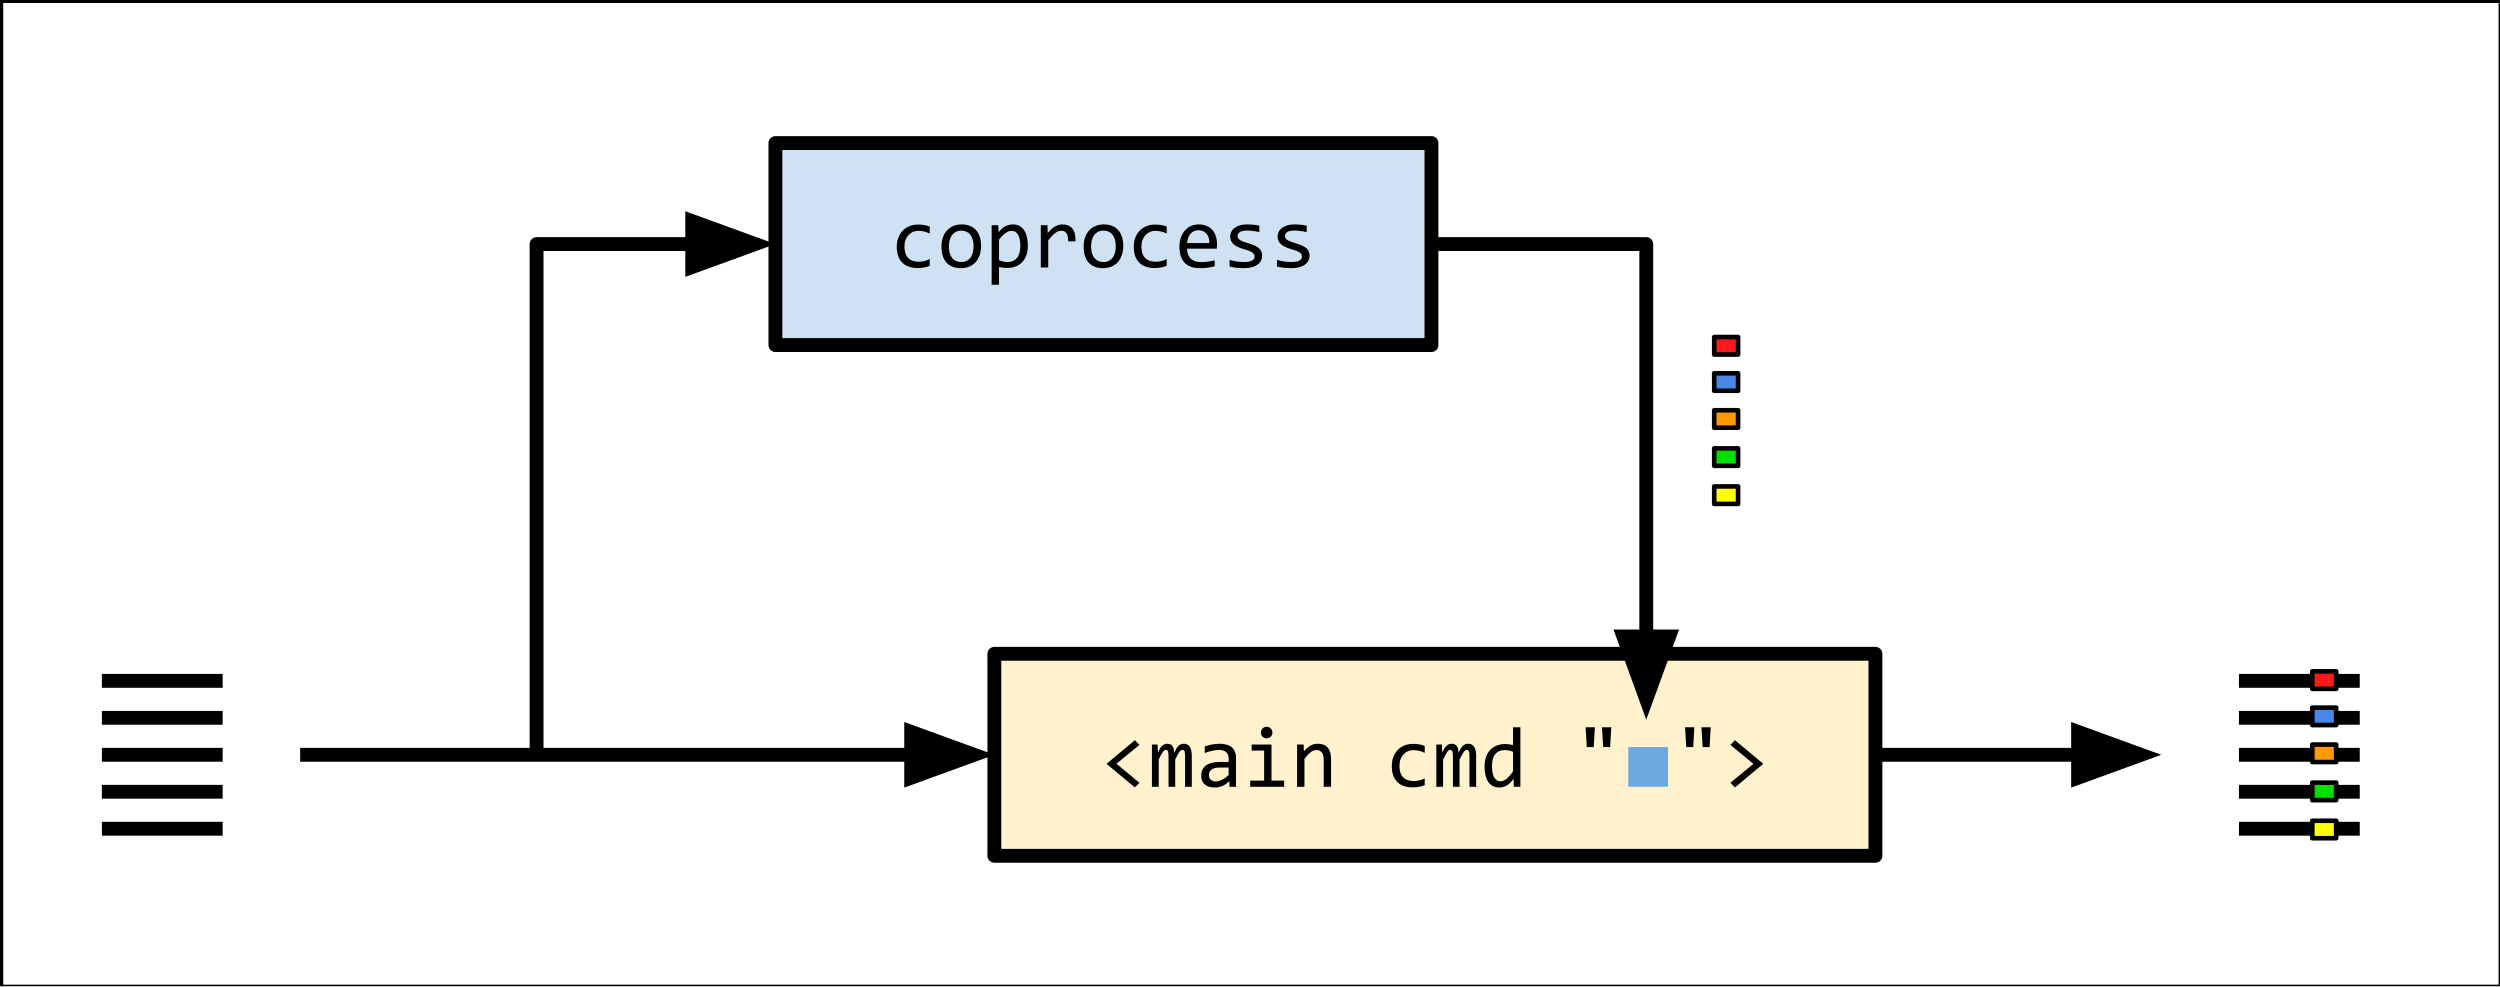
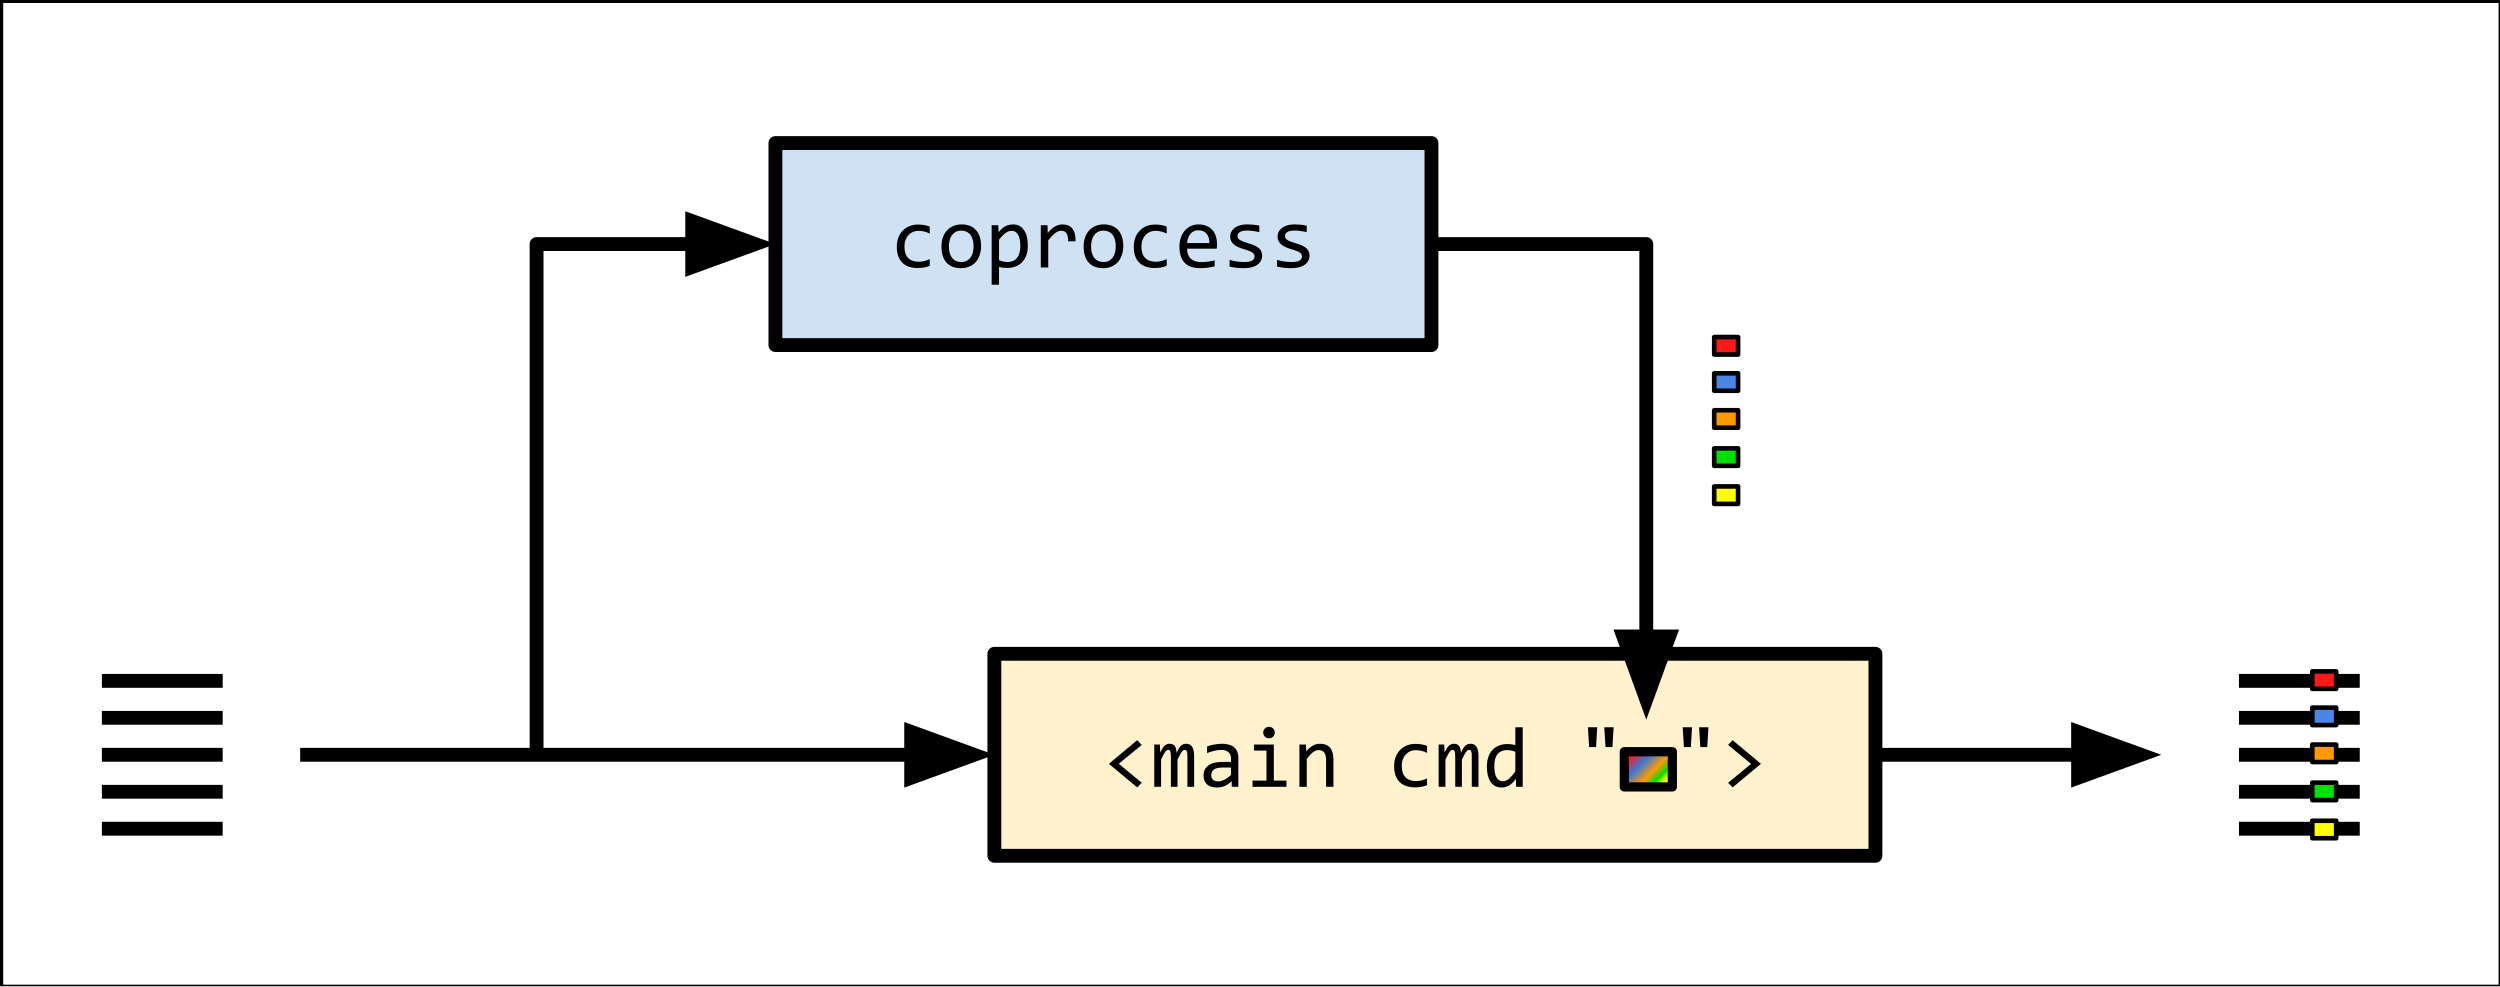
<svg xmlns="http://www.w3.org/2000/svg" version="1.1" viewBox="0.0 0.0 541.045 213.433" fill="none" stroke="none" stroke-linecap="square" stroke-miterlimit="10">
  <clipPath id="p.0">
    <path d="m0 0l541.045 0l0 213.433l-541.045 0l0 -213.433z" clip-rule="nonzero" />
  </clipPath>
  <g clip-path="url(#p.0)">
    <path fill="#000000" fill-opacity="0.0" d="m0 0l541.045 0l0 213.433l-541.045 0z" fill-rule="evenodd" />
    <path fill="#ffffff" d="m0.197 0.155l541.039 0l0 213.449l-541.039 0z" fill-rule="evenodd" />
    <path stroke="#000000" stroke-width="1.0" stroke-linejoin="round" stroke-linecap="butt" d="m0.197 0.155l541.039 0l0 213.449l-541.039 0z" fill-rule="evenodd" />
    <path fill="#000000" fill-opacity="0.0" d="m64.962 163.352l150.236 0" fill-rule="evenodd" />
    <path stroke="#000000" stroke-width="3.0" stroke-linejoin="round" stroke-linecap="butt" d="m64.962 163.352l132.236 0" fill-rule="evenodd" />
    <path fill="#000000" stroke="#000000" stroke-width="3.0" stroke-linecap="butt" d="m197.198 168.307l13.614 -4.955l-13.614 -4.955z" fill-rule="evenodd" />
    <path fill="#cfe2f3" d="m167.811 30.961l141.984 0l0 43.717l-141.984 0z" fill-rule="evenodd" />
    <path stroke="#000000" stroke-width="3.0" stroke-linejoin="round" stroke-linecap="butt" d="m167.811 30.961l141.984 0l0 43.717l-141.984 0z" fill-rule="evenodd" />
    <path fill="#000000" d="m201.208 57.537q-0.625 0.25 -1.281 0.359q-0.641 0.109 -1.328 0.109q-2.172 0 -3.344 -1.172q-1.172 -1.172 -1.172 -3.438q0 -1.078 0.328 -1.953q0.344 -0.891 0.953 -1.516q0.609 -0.641 1.453 -0.984q0.859 -0.344 1.875 -0.344q0.719 0 1.328 0.109q0.625 0.094 1.188 0.328l0 1.516q-0.594 -0.312 -1.219 -0.453q-0.609 -0.141 -1.266 -0.141q-0.609 0 -1.156 0.234q-0.531 0.234 -0.938 0.672q-0.406 0.422 -0.656 1.062q-0.234 0.625 -0.234 1.422q0 1.656 0.797 2.484q0.812 0.812 2.25 0.812q0.641 0 1.25 -0.141q0.609 -0.141 1.172 -0.438l0 1.469zm11.117 -4.297q0 1.062 -0.312 1.953q-0.297 0.891 -0.859 1.531q-0.562 0.625 -1.375 0.969q-0.812 0.344 -1.844 0.344q-0.984 0 -1.766 -0.297q-0.766 -0.312 -1.312 -0.891q-0.547 -0.594 -0.828 -1.469q-0.281 -0.875 -0.281 -2.016q0 -1.062 0.297 -1.938q0.297 -0.891 0.859 -1.516q0.562 -0.641 1.375 -0.984q0.812 -0.359 1.844 -0.359q0.984 0 1.766 0.312q0.781 0.297 1.312 0.891q0.547 0.578 0.828 1.453q0.297 0.875 0.297 2.016zm-1.625 0.062q0 -0.844 -0.188 -1.469q-0.188 -0.641 -0.531 -1.062q-0.344 -0.422 -0.844 -0.641q-0.5 -0.219 -1.109 -0.219q-0.703 0 -1.219 0.281q-0.5 0.281 -0.828 0.75q-0.312 0.453 -0.469 1.078q-0.156 0.609 -0.156 1.281q0 0.859 0.188 1.5q0.188 0.625 0.531 1.047q0.359 0.422 0.844 0.641q0.5 0.219 1.109 0.219q0.719 0 1.219 -0.281q0.5 -0.281 0.828 -0.734q0.328 -0.469 0.469 -1.078q0.156 -0.625 0.156 -1.312zm11.742 -0.156q0 1.219 -0.344 2.141q-0.344 0.906 -0.953 1.516q-0.594 0.594 -1.422 0.891q-0.812 0.297 -1.766 0.297q-0.438 0 -0.875 -0.047q-0.438 -0.047 -0.875 -0.156l0 3.828l-1.594 0l0 -12.875l1.422 0l0.094 1.531q0.688 -0.938 1.453 -1.312q0.781 -0.391 1.688 -0.391q0.781 0 1.375 0.328q0.594 0.328 0.984 0.938q0.406 0.594 0.609 1.438q0.203 0.828 0.203 1.875zm-1.625 0.062q0 -0.719 -0.109 -1.312q-0.109 -0.609 -0.344 -1.031q-0.219 -0.422 -0.578 -0.656q-0.344 -0.25 -0.844 -0.25q-0.297 0 -0.609 0.094q-0.312 0.094 -0.641 0.328q-0.328 0.219 -0.703 0.594q-0.359 0.359 -0.781 0.906l0 4.438q0.438 0.172 0.922 0.281q0.484 0.109 0.938 0.109q1.281 0 2.016 -0.875q0.734 -0.875 0.734 -2.625zm4.429 -4.469l1.453 0l0.047 1.688q0.812 -0.984 1.594 -1.422q0.797 -0.438 1.594 -0.438q1.422 0 2.156 0.922q0.734 0.922 0.672 2.734l-1.594 0q0.016 -1.203 -0.359 -1.734q-0.375 -0.547 -1.109 -0.547q-0.312 0 -0.641 0.109q-0.328 0.109 -0.672 0.359q-0.328 0.25 -0.719 0.641q-0.375 0.391 -0.812 0.953l0 5.875l-1.609 0l0 -9.141zm17.851 4.5q0 1.062 -0.312 1.953q-0.297 0.891 -0.859 1.531q-0.562 0.625 -1.375 0.969q-0.812 0.344 -1.844 0.344q-0.984 0 -1.766 -0.297q-0.766 -0.312 -1.312 -0.891q-0.547 -0.594 -0.828 -1.469q-0.281 -0.875 -0.281 -2.016q0 -1.062 0.297 -1.938q0.297 -0.891 0.859 -1.516q0.562 -0.641 1.375 -0.984q0.812 -0.359 1.844 -0.359q0.984 0 1.766 0.312q0.781 0.297 1.312 0.891q0.547 0.578 0.828 1.453q0.297 0.875 0.297 2.016zm-1.625 0.062q0 -0.844 -0.188 -1.469q-0.188 -0.641 -0.531 -1.062q-0.344 -0.422 -0.844 -0.641q-0.5 -0.219 -1.109 -0.219q-0.703 0 -1.219 0.281q-0.5 0.281 -0.828 0.75q-0.312 0.453 -0.469 1.078q-0.156 0.609 -0.156 1.281q0 0.859 0.188 1.5q0.188 0.625 0.531 1.047q0.359 0.422 0.844 0.641q0.5 0.219 1.109 0.219q0.719 0 1.219 -0.281q0.5 -0.281 0.828 -0.734q0.328 -0.469 0.469 -1.078q0.156 -0.625 0.156 -1.312zm11.023 4.234q-0.625 0.25 -1.281 0.359q-0.641 0.109 -1.328 0.109q-2.172 0 -3.344 -1.172q-1.172 -1.172 -1.172 -3.438q0 -1.078 0.328 -1.953q0.344 -0.891 0.953 -1.516q0.609 -0.641 1.453 -0.984q0.859 -0.344 1.875 -0.344q0.719 0 1.328 0.109q0.625 0.094 1.188 0.328l0 1.516q-0.594 -0.312 -1.219 -0.453q-0.609 -0.141 -1.266 -0.141q-0.609 0 -1.156 0.234q-0.531 0.234 -0.938 0.672q-0.406 0.422 -0.656 1.062q-0.234 0.625 -0.234 1.422q0 1.656 0.797 2.484q0.812 0.812 2.25 0.812q0.641 0 1.25 -0.141q0.609 -0.141 1.172 -0.438l0 1.469zm10.882 -4.719q0 0.344 -0.016 0.578q0 0.219 -0.031 0.422l-6.422 0q0 1.406 0.781 2.156q0.797 0.75 2.266 0.75q0.406 0 0.797 -0.031q0.406 -0.031 0.781 -0.078q0.375 -0.062 0.719 -0.125q0.344 -0.078 0.625 -0.156l0 1.297q-0.641 0.188 -1.469 0.297q-0.812 0.109 -1.688 0.109q-1.172 0 -2.016 -0.312q-0.844 -0.312 -1.391 -0.922q-0.547 -0.609 -0.812 -1.484q-0.25 -0.875 -0.25 -2.0q0 -0.953 0.281 -1.812q0.281 -0.859 0.812 -1.516q0.531 -0.656 1.297 -1.031q0.781 -0.391 1.766 -0.391q0.953 0 1.688 0.312q0.75 0.297 1.25 0.844q0.5 0.547 0.766 1.344q0.266 0.781 0.266 1.75zm-1.656 -0.219q0.031 -0.609 -0.125 -1.109q-0.141 -0.516 -0.453 -0.875q-0.297 -0.375 -0.75 -0.578q-0.453 -0.203 -1.062 -0.203q-0.516 0 -0.953 0.203q-0.422 0.203 -0.734 0.562q-0.297 0.359 -0.5 0.875q-0.188 0.516 -0.234 1.125l4.812 0zm11.429 2.781q0 0.484 -0.172 0.875q-0.156 0.375 -0.438 0.672q-0.281 0.297 -0.656 0.516q-0.375 0.203 -0.797 0.344q-0.422 0.125 -0.875 0.188q-0.453 0.062 -0.875 0.062q-0.922 0 -1.703 -0.078q-0.781 -0.078 -1.531 -0.266l0 -1.453q0.797 0.234 1.594 0.359q0.797 0.109 1.578 0.109q1.141 0 1.688 -0.312q0.547 -0.312 0.547 -0.891q0 -0.234 -0.094 -0.422q-0.078 -0.203 -0.312 -0.375q-0.219 -0.188 -0.703 -0.375q-0.484 -0.203 -1.312 -0.438q-0.609 -0.188 -1.141 -0.422q-0.516 -0.234 -0.906 -0.547q-0.375 -0.328 -0.594 -0.75q-0.219 -0.422 -0.219 -1.016q0 -0.375 0.172 -0.828q0.172 -0.453 0.594 -0.844q0.438 -0.406 1.172 -0.656q0.734 -0.266 1.812 -0.266q0.547 0 1.203 0.062q0.656 0.062 1.359 0.203l0 1.406q-0.75 -0.172 -1.422 -0.25q-0.656 -0.094 -1.156 -0.094q-0.594 0 -1.0 0.094q-0.391 0.078 -0.656 0.25q-0.25 0.156 -0.359 0.375q-0.109 0.203 -0.109 0.453q0 0.25 0.094 0.453q0.109 0.188 0.359 0.375q0.266 0.188 0.719 0.375q0.469 0.188 1.219 0.406q0.812 0.234 1.359 0.5q0.562 0.25 0.906 0.578q0.359 0.312 0.5 0.719q0.156 0.406 0.156 0.906zm10.257 0q0 0.484 -0.172 0.875q-0.156 0.375 -0.438 0.672q-0.281 0.297 -0.656 0.516q-0.375 0.203 -0.797 0.344q-0.422 0.125 -0.875 0.188q-0.453 0.062 -0.875 0.062q-0.922 0 -1.703 -0.078q-0.781 -0.078 -1.531 -0.266l0 -1.453q0.797 0.234 1.594 0.359q0.797 0.109 1.578 0.109q1.141 0 1.688 -0.312q0.547 -0.312 0.547 -0.891q0 -0.234 -0.094 -0.422q-0.078 -0.203 -0.312 -0.375q-0.219 -0.188 -0.703 -0.375q-0.484 -0.203 -1.312 -0.438q-0.609 -0.188 -1.141 -0.422q-0.516 -0.234 -0.906 -0.547q-0.375 -0.328 -0.594 -0.75q-0.219 -0.422 -0.219 -1.016q0 -0.375 0.172 -0.828q0.172 -0.453 0.594 -0.844q0.438 -0.406 1.172 -0.656q0.734 -0.266 1.812 -0.266q0.547 0 1.203 0.062q0.656 0.062 1.359 0.203l0 1.406q-0.75 -0.172 -1.422 -0.25q-0.656 -0.094 -1.156 -0.094q-0.594 0 -1.0 0.094q-0.391 0.078 -0.656 0.25q-0.25 0.156 -0.359 0.375q-0.109 0.203 -0.109 0.453q0 0.25 0.094 0.453q0.109 0.188 0.359 0.375q0.266 0.188 0.719 0.375q0.469 0.188 1.219 0.406q0.812 0.234 1.359 0.5q0.562 0.25 0.906 0.578q0.359 0.312 0.5 0.719q0.156 0.406 0.156 0.906z" fill-rule="nonzero" />
    <path fill="#000000" fill-opacity="0.0" d="m405.877 163.353l61.858 0" fill-rule="evenodd" />
    <path stroke="#000000" stroke-width="3.0" stroke-linejoin="round" stroke-linecap="butt" d="m405.877 163.353l43.858 0" fill-rule="evenodd" />
    <path fill="#000000" stroke="#000000" stroke-width="3.0" stroke-linecap="butt" d="m449.735 168.308l13.614 -4.955l-13.614 -4.955z" fill-rule="evenodd" />
    <path fill="#000000" fill-opacity="0.0" d="m116.126 163.654l0 -110.835l51.685 0" fill-rule="evenodd" />
    <path stroke="#000000" stroke-width="3.0" stroke-linejoin="round" stroke-linecap="butt" d="m116.126 163.654l0 -110.835l33.685 0" fill-rule="evenodd" />
    <path fill="#000000" stroke="#000000" stroke-width="3.0" stroke-linecap="butt" d="m149.811 57.774l13.614 -4.955l-13.614 -4.955z" fill-rule="evenodd" />
    <path fill="#fff2cc" d="m215.198 141.493l190.677 0l0 43.717l-190.677 0z" fill-rule="evenodd" />
    <path stroke="#000000" stroke-width="3.0" stroke-linejoin="round" stroke-linecap="butt" d="m215.198 141.493l190.677 0l0 43.717l-190.677 0z" fill-rule="evenodd" />
-     <path fill="#000000" d="m246.59 169.412l-0.984 1.0l-6.125 -5.109l6.125 -5.109l0.984 1.016l-4.969 4.078l4.969 4.125zm9.882 0.859l0 -6.562q0 -0.438 -0.031 -0.703q-0.031 -0.281 -0.109 -0.438q-0.062 -0.156 -0.172 -0.219q-0.109 -0.062 -0.25 -0.062q-0.188 0 -0.344 0.109q-0.156 0.109 -0.344 0.359q-0.172 0.234 -0.391 0.641q-0.203 0.406 -0.5 1.0l0 5.875l-1.438 0l0 -6.391q0 -0.5 -0.031 -0.812q-0.031 -0.312 -0.109 -0.484q-0.062 -0.172 -0.172 -0.234q-0.109 -0.062 -0.266 -0.062q-0.172 0 -0.312 0.094q-0.141 0.078 -0.328 0.328q-0.172 0.234 -0.391 0.641q-0.219 0.406 -0.516 1.047l0 5.875l-1.469 0l0 -9.141l1.219 0l0.078 1.734q0.234 -0.516 0.453 -0.875q0.219 -0.375 0.453 -0.594q0.25 -0.219 0.516 -0.328q0.266 -0.109 0.594 -0.109q0.734 0 1.109 0.484q0.391 0.484 0.391 1.5q0.219 -0.484 0.422 -0.844q0.219 -0.375 0.453 -0.625q0.25 -0.25 0.531 -0.375q0.297 -0.141 0.688 -0.141q1.719 0 1.719 2.656l0 6.656l-1.453 0zm9.601 0l-0.031 -1.234q-0.75 0.75 -1.516 1.078q-0.766 0.312 -1.625 0.312q-0.781 0 -1.344 -0.188q-0.547 -0.203 -0.906 -0.547q-0.359 -0.359 -0.531 -0.828q-0.156 -0.484 -0.156 -1.031q0 -1.375 1.016 -2.156q1.031 -0.781 3.031 -0.781l1.891 0l0 -0.797q0 -0.812 -0.516 -1.297q-0.516 -0.5 -1.578 -0.5q-0.781 0 -1.531 0.188q-0.75 0.172 -1.547 0.484l0 -1.438q0.297 -0.109 0.656 -0.203q0.375 -0.109 0.781 -0.188q0.406 -0.078 0.859 -0.125q0.453 -0.062 0.906 -0.062q0.828 0 1.484 0.188q0.672 0.172 1.125 0.547q0.469 0.375 0.703 0.953q0.25 0.562 0.25 1.328l0 6.297l-1.422 0zm-0.172 -4.156l-2.016 0q-0.578 0 -1.016 0.125q-0.422 0.109 -0.703 0.328q-0.266 0.219 -0.406 0.531q-0.125 0.297 -0.125 0.672q0 0.266 0.078 0.516q0.078 0.234 0.266 0.422q0.188 0.188 0.469 0.297q0.297 0.109 0.719 0.109q0.547 0 1.25 -0.328q0.703 -0.344 1.484 -1.062l0 -1.609zm7.679 -3.672l-2.703 0l0 -1.312l4.297 0l0 7.812l2.734 0l0 1.328l-7.344 0l0 -1.328l3.016 0l0 -6.5zm0.547 -5.156q0.266 0 0.484 0.094q0.234 0.094 0.406 0.281q0.172 0.172 0.266 0.391q0.094 0.219 0.094 0.484q0 0.25 -0.094 0.484q-0.094 0.234 -0.266 0.406q-0.172 0.172 -0.406 0.266q-0.219 0.094 -0.484 0.094q-0.266 0 -0.5 -0.094q-0.219 -0.094 -0.391 -0.266q-0.156 -0.172 -0.266 -0.406q-0.094 -0.234 -0.094 -0.484q0 -0.266 0.094 -0.484q0.109 -0.219 0.266 -0.391q0.172 -0.188 0.391 -0.281q0.234 -0.094 0.5 -0.094zm6.585 3.844l1.422 0l0.062 1.469q0.391 -0.469 0.766 -0.781q0.375 -0.312 0.734 -0.5q0.359 -0.203 0.734 -0.281q0.375 -0.078 0.781 -0.078q1.406 0 2.125 0.844q0.734 0.828 0.734 2.5l0 5.969l-1.594 0l0 -5.844q0 -1.078 -0.406 -1.578q-0.391 -0.516 -1.188 -0.516q-0.281 0 -0.562 0.094q-0.281 0.078 -0.578 0.297q-0.297 0.203 -0.656 0.578q-0.344 0.359 -0.781 0.906l0 6.062l-1.594 0l0 -9.141zm27.624 8.797q-0.625 0.25 -1.281 0.359q-0.641 0.109 -1.328 0.109q-2.172 0 -3.344 -1.172q-1.172 -1.172 -1.172 -3.438q0 -1.078 0.328 -1.953q0.344 -0.891 0.953 -1.516q0.609 -0.641 1.453 -0.984q0.859 -0.344 1.875 -0.344q0.719 0 1.328 0.109q0.625 0.094 1.188 0.328l0 1.516q-0.594 -0.312 -1.219 -0.453q-0.609 -0.141 -1.266 -0.141q-0.609 0 -1.156 0.234q-0.531 0.234 -0.938 0.672q-0.406 0.422 -0.656 1.062q-0.234 0.625 -0.234 1.422q0 1.656 0.797 2.484q0.812 0.812 2.25 0.812q0.641 0 1.25 -0.141q0.609 -0.141 1.172 -0.438l0 1.469zm9.679 0.344l0 -6.562q0 -0.438 -0.031 -0.703q-0.031 -0.281 -0.109 -0.438q-0.062 -0.156 -0.172 -0.219q-0.109 -0.062 -0.25 -0.062q-0.188 0 -0.344 0.109q-0.156 0.109 -0.344 0.359q-0.172 0.234 -0.391 0.641q-0.203 0.406 -0.5 1.0l0 5.875l-1.438 0l0 -6.391q0 -0.5 -0.031 -0.812q-0.031 -0.312 -0.109 -0.484q-0.062 -0.172 -0.172 -0.234q-0.109 -0.062 -0.266 -0.062q-0.172 0 -0.312 0.094q-0.141 0.078 -0.328 0.328q-0.172 0.234 -0.391 0.641q-0.219 0.406 -0.516 1.047l0 5.875l-1.469 0l0 -9.141l1.219 0l0.078 1.734q0.234 -0.516 0.453 -0.875q0.219 -0.375 0.453 -0.594q0.25 -0.219 0.516 -0.328q0.266 -0.109 0.594 -0.109q0.734 0 1.109 0.484q0.391 0.484 0.391 1.5q0.219 -0.484 0.422 -0.844q0.219 -0.375 0.453 -0.625q0.25 -0.25 0.531 -0.375q0.297 -0.141 0.688 -0.141q1.719 0 1.719 2.656l0 6.656l-1.453 0zm3.273 -4.375q0 -1.172 0.312 -2.078q0.312 -0.906 0.906 -1.531q0.594 -0.625 1.406 -0.938q0.828 -0.328 1.844 -0.328q0.438 0 0.859 0.062q0.422 0.047 0.828 0.156l0 -3.844l1.594 0l0 12.875l-1.422 0l-0.047 -1.734q-0.672 0.969 -1.453 1.438q-0.766 0.453 -1.672 0.453q-0.781 0 -1.375 -0.312q-0.594 -0.328 -1.0 -0.922q-0.391 -0.609 -0.594 -1.438q-0.188 -0.844 -0.188 -1.859zm1.609 -0.109q0 1.656 0.484 2.484q0.5 0.812 1.391 0.812q0.594 0 1.266 -0.531q0.672 -0.547 1.406 -1.609l0 -4.234q-0.391 -0.188 -0.859 -0.281q-0.469 -0.094 -0.938 -0.094q-1.297 0 -2.031 0.844q-0.719 0.828 -0.719 2.609zm22.265 -8.391l-0.25 4.281l-1.5 0l-0.266 -4.281l2.016 0zm3.547 0l-0.25 4.281l-1.5 0l-0.266 -4.281l2.016 0z" fill-rule="nonzero" />
-     <path fill="#6fa8dc" d="m352.389 161.678l8.594 0l0 8.594l-8.594 0l0 -8.594z" fill-rule="nonzero" />
-     <path fill="#000000" d="m366.688 157.397l-0.25 4.281l-1.5 0l-0.266 -4.281l2.016 0zm3.547 0l-0.25 4.281l-1.5 0l-0.266 -4.281l2.016 0zm4.257 3.812l0.984 -1.016l6.125 5.109l-6.125 5.109l-0.984 -1.0l4.969 -4.094l-4.969 -4.109z" fill-rule="nonzero" />
+     <path fill="#000000" d="m247.095 169.412l-0.984 1.0l-6.125 -5.109l6.125 -5.109l0.984 1.016l-4.969 4.078l4.969 4.125zm9.882 0.859l0 -6.562q0 -0.438 -0.031 -0.703q-0.031 -0.281 -0.109 -0.438q-0.062 -0.156 -0.172 -0.219q-0.109 -0.062 -0.25 -0.062q-0.188 0 -0.344 0.109q-0.156 0.109 -0.344 0.359q-0.172 0.234 -0.391 0.641q-0.203 0.406 -0.5 1.0l0 5.875l-1.438 0l0 -6.391q0 -0.5 -0.031 -0.812q-0.031 -0.312 -0.109 -0.484q-0.062 -0.172 -0.172 -0.234q-0.109 -0.062 -0.266 -0.062q-0.172 0 -0.312 0.094q-0.141 0.078 -0.328 0.328q-0.172 0.234 -0.391 0.641q-0.219 0.406 -0.516 1.047l0 5.875l-1.469 0l0 -9.141l1.219 0l0.078 1.734q0.234 -0.516 0.453 -0.875q0.219 -0.375 0.453 -0.594q0.25 -0.219 0.516 -0.328q0.266 -0.109 0.594 -0.109q0.734 0 1.109 0.484q0.391 0.484 0.391 1.5q0.219 -0.484 0.422 -0.844q0.219 -0.375 0.453 -0.625q0.25 -0.25 0.531 -0.375q0.297 -0.141 0.688 -0.141q1.719 0 1.719 2.656l0 6.656l-1.453 0zm9.601 0l-0.031 -1.234q-0.75 0.75 -1.516 1.078q-0.766 0.312 -1.625 0.312q-0.781 0 -1.344 -0.188q-0.547 -0.203 -0.906 -0.547q-0.359 -0.359 -0.531 -0.828q-0.156 -0.484 -0.156 -1.031q0 -1.375 1.016 -2.156q1.031 -0.781 3.031 -0.781l1.891 0l0 -0.797q0 -0.812 -0.516 -1.297q-0.516 -0.5 -1.578 -0.5q-0.781 0 -1.531 0.188q-0.75 0.172 -1.547 0.484l0 -1.438q0.297 -0.109 0.656 -0.203q0.375 -0.109 0.781 -0.188q0.406 -0.078 0.859 -0.125q0.453 -0.062 0.906 -0.062q0.828 0 1.484 0.188q0.672 0.172 1.125 0.547q0.469 0.375 0.703 0.953q0.25 0.562 0.25 1.328l0 6.297l-1.422 0zm-0.172 -4.156l-2.016 0q-0.578 0 -1.016 0.125q-0.422 0.109 -0.703 0.328q-0.266 0.219 -0.406 0.531q-0.125 0.297 -0.125 0.672q0 0.266 0.078 0.516q0.078 0.234 0.266 0.422q0.188 0.188 0.469 0.297q0.297 0.109 0.719 0.109q0.547 0 1.25 -0.328q0.703 -0.344 1.484 -1.062l0 -1.609zm7.679 -3.672l-2.703 0l0 -1.312l4.297 0l0 7.812l2.734 0l0 1.328l-7.344 0l0 -1.328l3.016 0l0 -6.5zm0.547 -5.156q0.266 0 0.484 0.094q0.234 0.094 0.406 0.281q0.172 0.172 0.266 0.391q0.094 0.219 0.094 0.484q0 0.25 -0.094 0.484q-0.094 0.234 -0.266 0.406q-0.172 0.172 -0.406 0.266q-0.219 0.094 -0.484 0.094q-0.266 0 -0.5 -0.094q-0.219 -0.094 -0.391 -0.266q-0.156 -0.172 -0.266 -0.406q-0.094 -0.234 -0.094 -0.484q0 -0.266 0.094 -0.484q0.109 -0.219 0.266 -0.391q0.172 -0.188 0.391 -0.281q0.234 -0.094 0.5 -0.094zm6.585 3.844l1.422 0l0.062 1.469q0.391 -0.469 0.766 -0.781q0.375 -0.312 0.734 -0.5q0.359 -0.203 0.734 -0.281q0.375 -0.078 0.781 -0.078q1.406 0 2.125 0.844q0.734 0.828 0.734 2.5l0 5.969l-1.594 0l0 -5.844q0 -1.078 -0.406 -1.578q-0.391 -0.516 -1.188 -0.516q-0.281 0 -0.562 0.094q-0.281 0.078 -0.578 0.297q-0.297 0.203 -0.656 0.578q-0.344 0.359 -0.781 0.906l0 6.062l-1.594 0l0 -9.141zm27.624 8.797q-0.625 0.25 -1.281 0.359q-0.641 0.109 -1.328 0.109q-2.172 0 -3.344 -1.172q-1.172 -1.172 -1.172 -3.438q0 -1.078 0.328 -1.953q0.344 -0.891 0.953 -1.516q0.609 -0.641 1.453 -0.984q0.859 -0.344 1.875 -0.344q0.719 0 1.328 0.109q0.625 0.094 1.188 0.328l0 1.516q-0.594 -0.312 -1.219 -0.453q-0.609 -0.141 -1.266 -0.141q-0.609 0 -1.156 0.234q-0.531 0.234 -0.938 0.672q-0.406 0.422 -0.656 1.062q-0.234 0.625 -0.234 1.422q0 1.656 0.797 2.484q0.812 0.812 2.25 0.812q0.641 0 1.25 -0.141q0.609 -0.141 1.172 -0.438l0 1.469zm9.679 0.344l0 -6.562q0 -0.438 -0.031 -0.703q-0.031 -0.281 -0.109 -0.438q-0.062 -0.156 -0.172 -0.219q-0.109 -0.062 -0.25 -0.062q-0.188 0 -0.344 0.109q-0.156 0.109 -0.344 0.359q-0.172 0.234 -0.391 0.641q-0.203 0.406 -0.5 1.0l0 5.875l-1.438 0l0 -6.391q0 -0.5 -0.031 -0.812q-0.031 -0.312 -0.109 -0.484q-0.062 -0.172 -0.172 -0.234q-0.109 -0.062 -0.266 -0.062q-0.172 0 -0.312 0.094q-0.141 0.078 -0.328 0.328q-0.172 0.234 -0.391 0.641q-0.219 0.406 -0.516 1.047l0 5.875l-1.469 0l0 -9.141l1.219 0l0.078 1.734q0.234 -0.516 0.453 -0.875q0.219 -0.375 0.453 -0.594q0.25 -0.219 0.516 -0.328q0.266 -0.109 0.594 -0.109q0.734 0 1.109 0.484q0.391 0.484 0.391 1.5q0.219 -0.484 0.422 -0.844q0.219 -0.375 0.453 -0.625q0.25 -0.25 0.531 -0.375q0.297 -0.141 0.688 -0.141q1.719 0 1.719 2.656l0 6.656l-1.453 0zm3.273 -4.375q0 -1.172 0.312 -2.078q0.312 -0.906 0.906 -1.531q0.594 -0.625 1.406 -0.938q0.828 -0.328 1.844 -0.328q0.438 0 0.859 0.062q0.422 0.047 0.828 0.156l0 -3.844l1.594 0l0 12.875l-1.422 0l-0.047 -1.734q-0.672 0.969 -1.453 1.438q-0.766 0.453 -1.672 0.453q-0.781 0 -1.375 -0.312q-0.594 -0.328 -1.0 -0.922q-0.391 -0.609 -0.594 -1.438q-0.188 -0.844 -0.188 -1.859zm1.609 -0.109q0 1.656 0.484 2.484q0.5 0.812 1.391 0.812q0.594 0 1.266 -0.531q0.672 -0.547 1.406 -1.609l0 -4.234q-0.391 -0.188 -0.859 -0.281q-0.469 -0.094 -0.938 -0.094q-1.297 0 -2.031 0.844q-0.719 0.828 -0.719 2.609zm22.265 -8.391l-0.25 4.281l-1.5 0l-0.266 -4.281l2.016 0zm3.547 0l-0.25 4.281l-1.5 0l-0.266 -4.281l2.016 0z" fill-rule="nonzero" />
+     <path fill="#000000" d="m366.183 157.397l-0.25 4.281l-1.5 0l-0.266 -4.281l2.016 0zm3.547 0l-0.25 4.281l-1.5 0l-0.266 -4.281l2.016 0zm4.257 3.812l0.984 -1.016l6.125 5.109l-6.125 5.109l-0.984 -1.0l4.969 -4.094l-4.969 -4.109z" fill-rule="nonzero" />
    <path fill="#000000" fill-opacity="0.0" d="m309.795 52.819l46.488 0l0 102.929" fill-rule="evenodd" />
    <path stroke="#000000" stroke-width="3.0" stroke-linejoin="round" stroke-linecap="butt" d="m309.795 52.819l46.488 0l0 84.929" fill-rule="evenodd" />
    <path fill="#000000" stroke="#000000" stroke-width="3.0" stroke-linecap="butt" d="m351.328 137.748l4.955 13.614l4.955 -13.614z" fill-rule="evenodd" />
    <path fill="#000000" fill-opacity="0.0" d="m22.049 147.352l26.142 0" fill-rule="evenodd" />
    <path stroke="#000000" stroke-width="3.0" stroke-linejoin="round" stroke-linecap="butt" d="m22.049 147.352l26.142 0" fill-rule="evenodd" />
    <path fill="#000000" fill-opacity="0.0" d="m22.049 155.352l26.142 0" fill-rule="evenodd" />
    <path stroke="#000000" stroke-width="3.0" stroke-linejoin="round" stroke-linecap="butt" d="m22.049 155.352l26.142 0" fill-rule="evenodd" />
    <path fill="#000000" fill-opacity="0.0" d="m22.049 163.352l26.142 0" fill-rule="evenodd" />
    <path stroke="#000000" stroke-width="3.0" stroke-linejoin="round" stroke-linecap="butt" d="m22.049 163.352l26.142 0" fill-rule="evenodd" />
    <path fill="#000000" fill-opacity="0.0" d="m22.049 171.352l26.142 0" fill-rule="evenodd" />
    <path stroke="#000000" stroke-width="3.0" stroke-linejoin="round" stroke-linecap="butt" d="m22.049 171.352l26.142 0" fill-rule="evenodd" />
    <path fill="#000000" fill-opacity="0.0" d="m22.049 179.352l26.142 0" fill-rule="evenodd" />
    <path stroke="#000000" stroke-width="3.0" stroke-linejoin="round" stroke-linecap="butt" d="m22.049 179.352l26.142 0" fill-rule="evenodd" />
    <path fill="#000000" fill-opacity="0.0" d="m484.55 147.352l26.142 0" fill-rule="evenodd" />
    <path stroke="#000000" stroke-width="3.0" stroke-linejoin="round" stroke-linecap="butt" d="m484.55 147.352l26.142 0" fill-rule="evenodd" />
    <path fill="#000000" fill-opacity="0.0" d="m484.55 155.352l26.142 0" fill-rule="evenodd" />
    <path stroke="#000000" stroke-width="3.0" stroke-linejoin="round" stroke-linecap="butt" d="m484.55 155.352l26.142 0" fill-rule="evenodd" />
    <path fill="#000000" fill-opacity="0.0" d="m484.55 163.352l26.142 0" fill-rule="evenodd" />
    <path stroke="#000000" stroke-width="3.0" stroke-linejoin="round" stroke-linecap="butt" d="m484.55 163.352l26.142 0" fill-rule="evenodd" />
    <path fill="#000000" fill-opacity="0.0" d="m484.55 171.352l26.142 0" fill-rule="evenodd" />
    <path stroke="#000000" stroke-width="3.0" stroke-linejoin="round" stroke-linecap="butt" d="m484.55 171.352l26.142 0" fill-rule="evenodd" />
    <path fill="#000000" fill-opacity="0.0" d="m484.55 179.352l26.142 0" fill-rule="evenodd" />
    <path stroke="#000000" stroke-width="3.0" stroke-linejoin="round" stroke-linecap="butt" d="m484.55 179.352l26.142 0" fill-rule="evenodd" />
    <path fill="#ff1919" d="m370.988 72.948l5.165 0l0 3.78l-5.165 0z" fill-rule="evenodd" />
    <path stroke="#000000" stroke-width="1.0" stroke-linejoin="round" stroke-linecap="butt" d="m370.988 72.948l5.165 0l0 3.78l-5.165 0z" fill-rule="evenodd" />
    <path fill="#4a86e8" d="m370.988 80.787l5.165 0l0 3.78l-5.165 0z" fill-rule="evenodd" />
    <path stroke="#000000" stroke-width="1.0" stroke-linejoin="round" stroke-linecap="butt" d="m370.988 80.787l5.165 0l0 3.78l-5.165 0z" fill-rule="evenodd" />
    <path fill="#ff9900" d="m370.988 88.787l5.165 0l0 3.78l-5.165 0z" fill-rule="evenodd" />
    <path stroke="#000000" stroke-width="1.0" stroke-linejoin="round" stroke-linecap="butt" d="m370.988 88.787l5.165 0l0 3.78l-5.165 0z" fill-rule="evenodd" />
    <path fill="#00e000" d="m370.988 97.03l5.165 0l0 3.78l-5.165 0z" fill-rule="evenodd" />
    <path stroke="#000000" stroke-width="1.0" stroke-linejoin="round" stroke-linecap="butt" d="m370.988 97.03l5.165 0l0 3.78l-5.165 0z" fill-rule="evenodd" />
    <path fill="#ffff00" d="m370.988 105.273l5.165 0l0 3.78l-5.165 0z" fill-rule="evenodd" />
    <path stroke="#000000" stroke-width="1.0" stroke-linejoin="round" stroke-linecap="butt" d="m370.988 105.273l5.165 0l0 3.78l-5.165 0z" fill-rule="evenodd" />
    <path fill="#ff1919" d="m500.425 145.299l5.165 0l0 3.78l-5.165 0z" fill-rule="evenodd" />
    <path stroke="#000000" stroke-width="1.0" stroke-linejoin="round" stroke-linecap="butt" d="m500.425 145.299l5.165 0l0 3.78l-5.165 0z" fill-rule="evenodd" />
    <path fill="#4a86e8" d="m500.425 153.139l5.165 0l0 3.78l-5.165 0z" fill-rule="evenodd" />
    <path stroke="#000000" stroke-width="1.0" stroke-linejoin="round" stroke-linecap="butt" d="m500.425 153.139l5.165 0l0 3.78l-5.165 0z" fill-rule="evenodd" />
    <path fill="#ff9900" d="m500.425 161.139l5.165 0l0 3.78l-5.165 0z" fill-rule="evenodd" />
    <path stroke="#000000" stroke-width="1.0" stroke-linejoin="round" stroke-linecap="butt" d="m500.425 161.139l5.165 0l0 3.78l-5.165 0z" fill-rule="evenodd" />
    <path fill="#00e000" d="m500.425 169.382l5.165 0l0 3.78l-5.165 0z" fill-rule="evenodd" />
    <path stroke="#000000" stroke-width="1.0" stroke-linejoin="round" stroke-linecap="butt" d="m500.425 169.382l5.165 0l0 3.78l-5.165 0z" fill-rule="evenodd" />
    <path fill="#ffff00" d="m500.425 177.625l5.165 0l0 3.78l-5.165 0z" fill-rule="evenodd" />
    <path stroke="#000000" stroke-width="1.0" stroke-linejoin="round" stroke-linecap="butt" d="m500.425 177.625l5.165 0l0 3.78l-5.165 0z" fill-rule="evenodd" />
+     <defs>
+       <linearGradient id="p.1" gradientUnits="userSpaceOnUse" gradientTransform="matrix(3.569179 0.0 0.0 3.569179 0.0 0.0)" spreadMethod="pad" x1="97.424" y1="46.648" x2="99.948" y2="49.171">
+         <stop offset="0.0" stop-color="#ff1919" />
+         <stop offset="0.14" stop-color="#ff1919" />
+         <stop offset="0.35" stop-color="#3c78d8" />
+         <stop offset="0.58" stop-color="#ff9900" />
+         <stop offset="0.73" stop-color="#00e000" />
+         <stop offset="0.83" stop-color="#ffff00" />
+         <stop offset="1.0" stop-color="#ffff00" />
+       </linearGradient>
+     </defs>
+     <path fill="url(#p.1)" d="m351.534 162.683l10.394 0l0 7.622l-10.394 0z" fill-rule="evenodd" />
+     <path stroke="#000000" stroke-width="2.0" stroke-linejoin="round" stroke-linecap="butt" d="m351.534 162.683l10.394 0l0 7.622l-10.394 0z" fill-rule="evenodd" />
  </g>
</svg>
